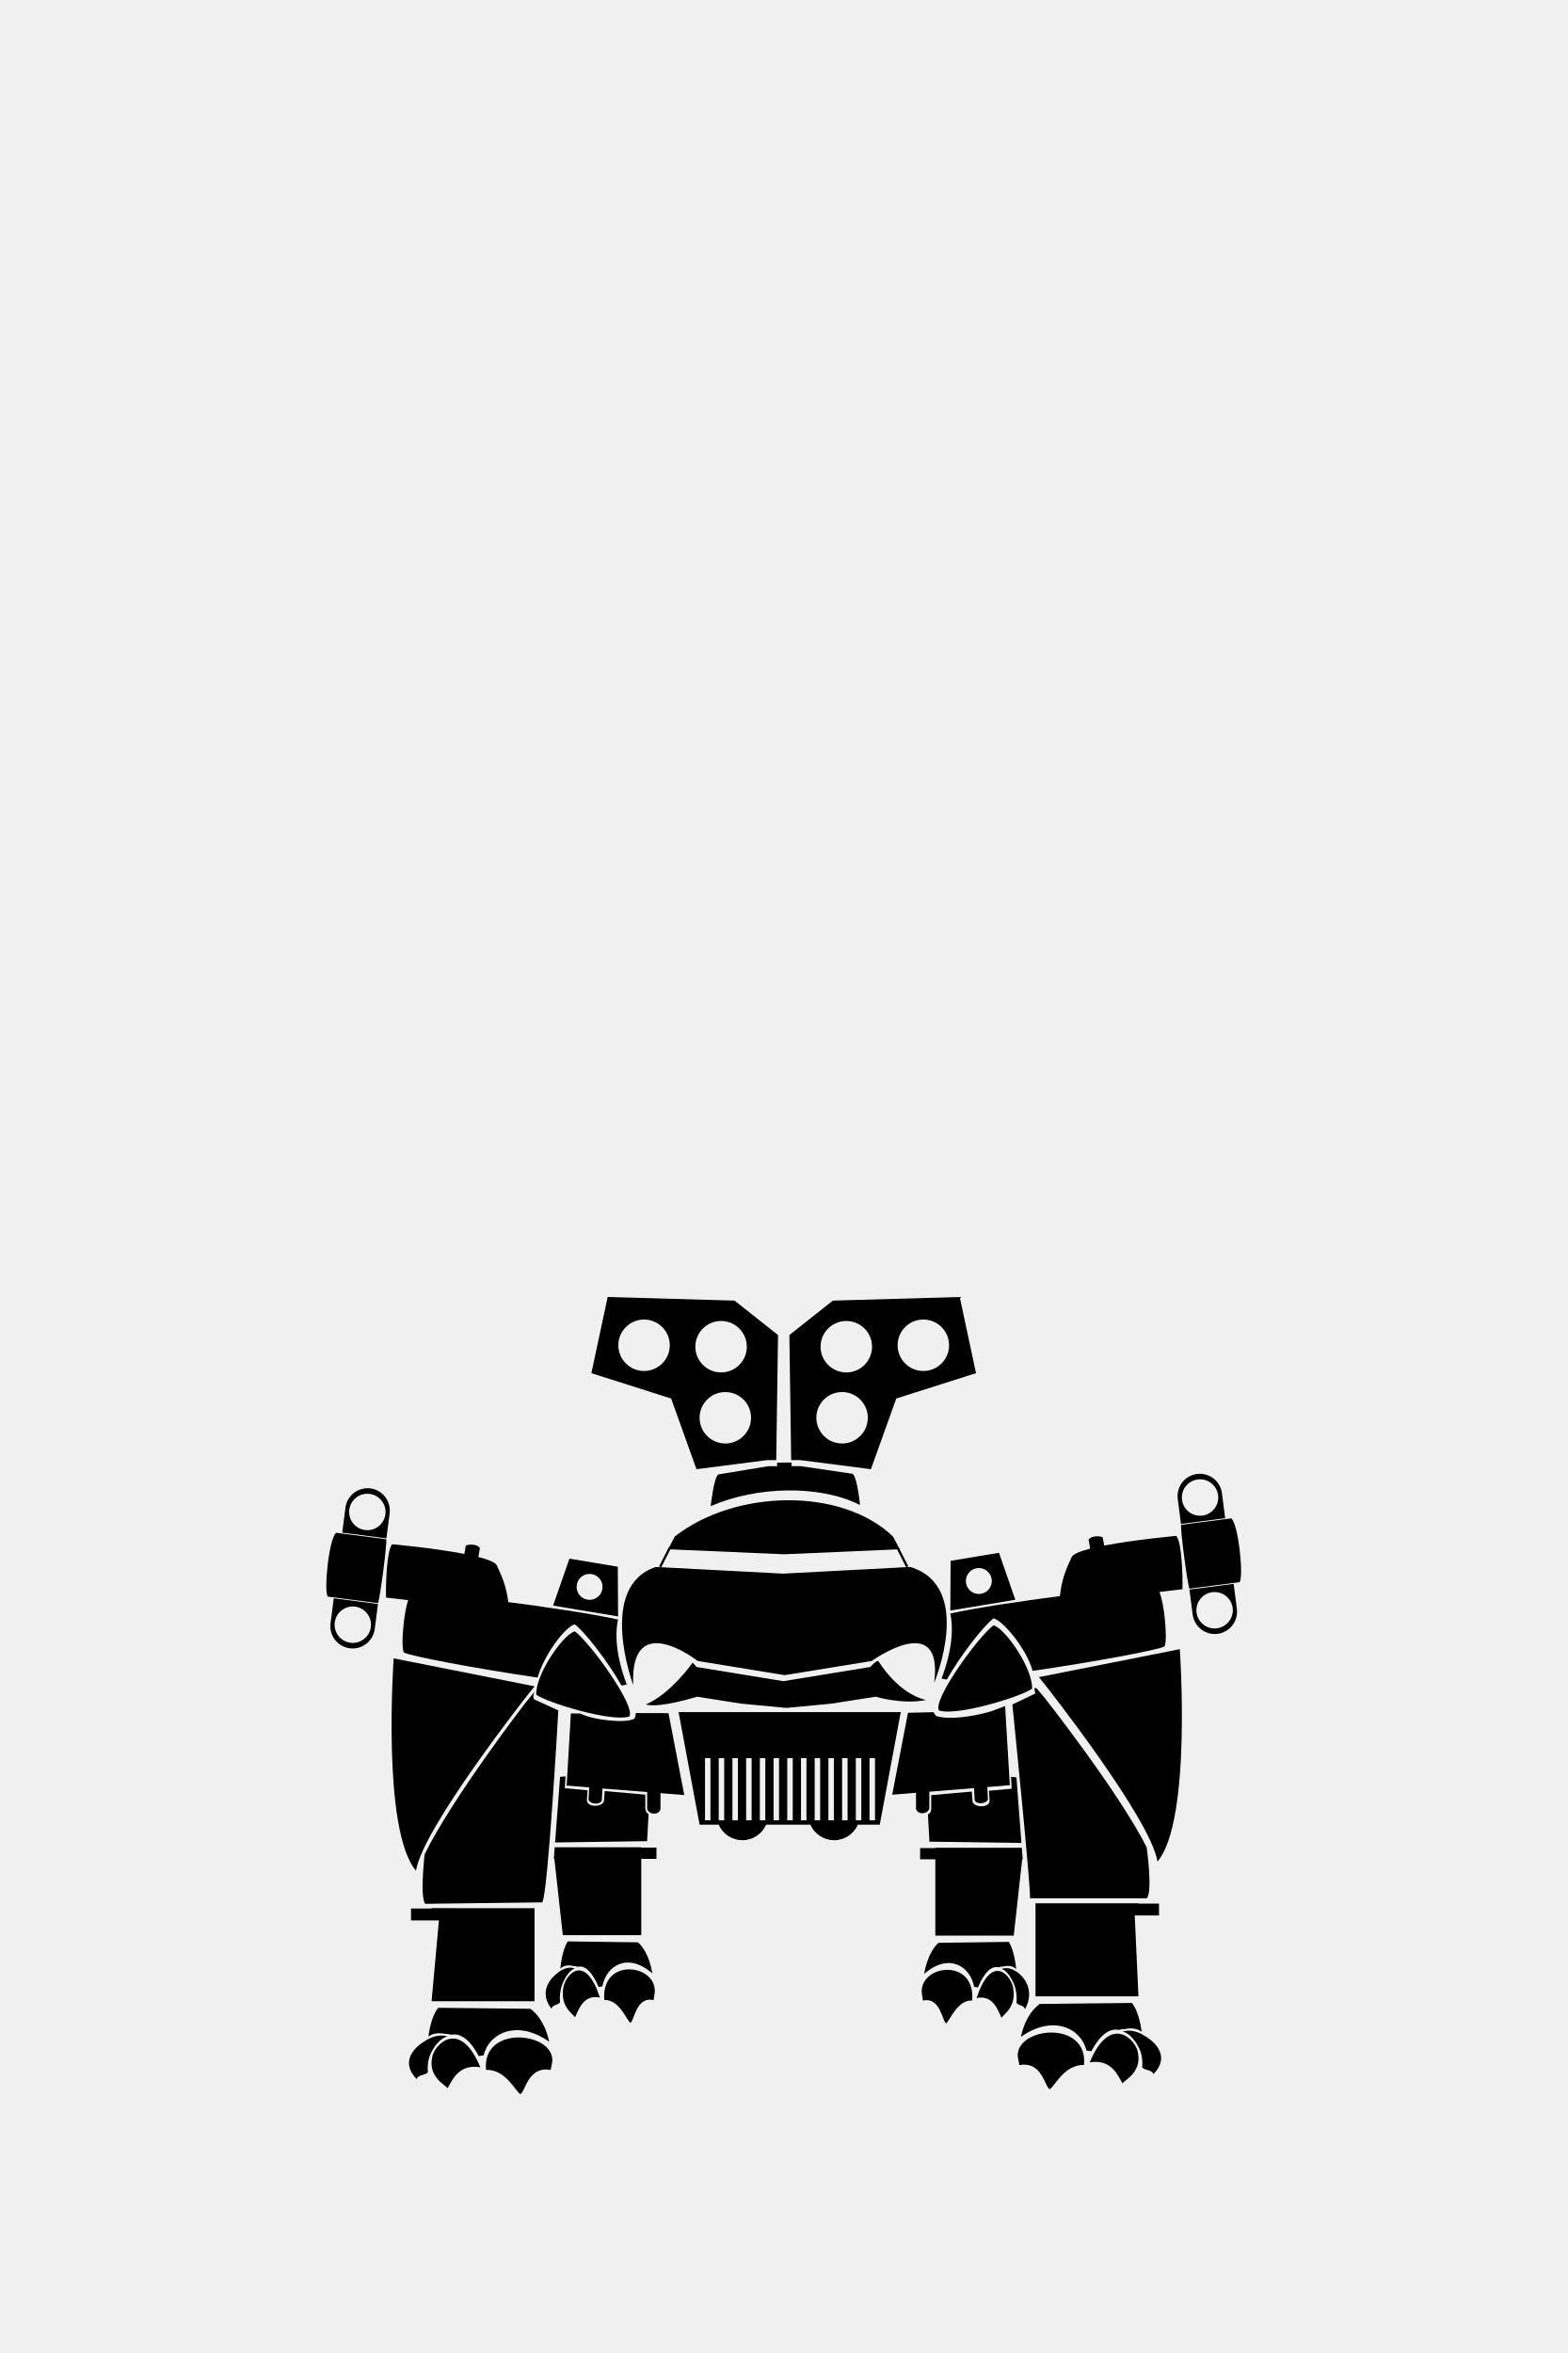
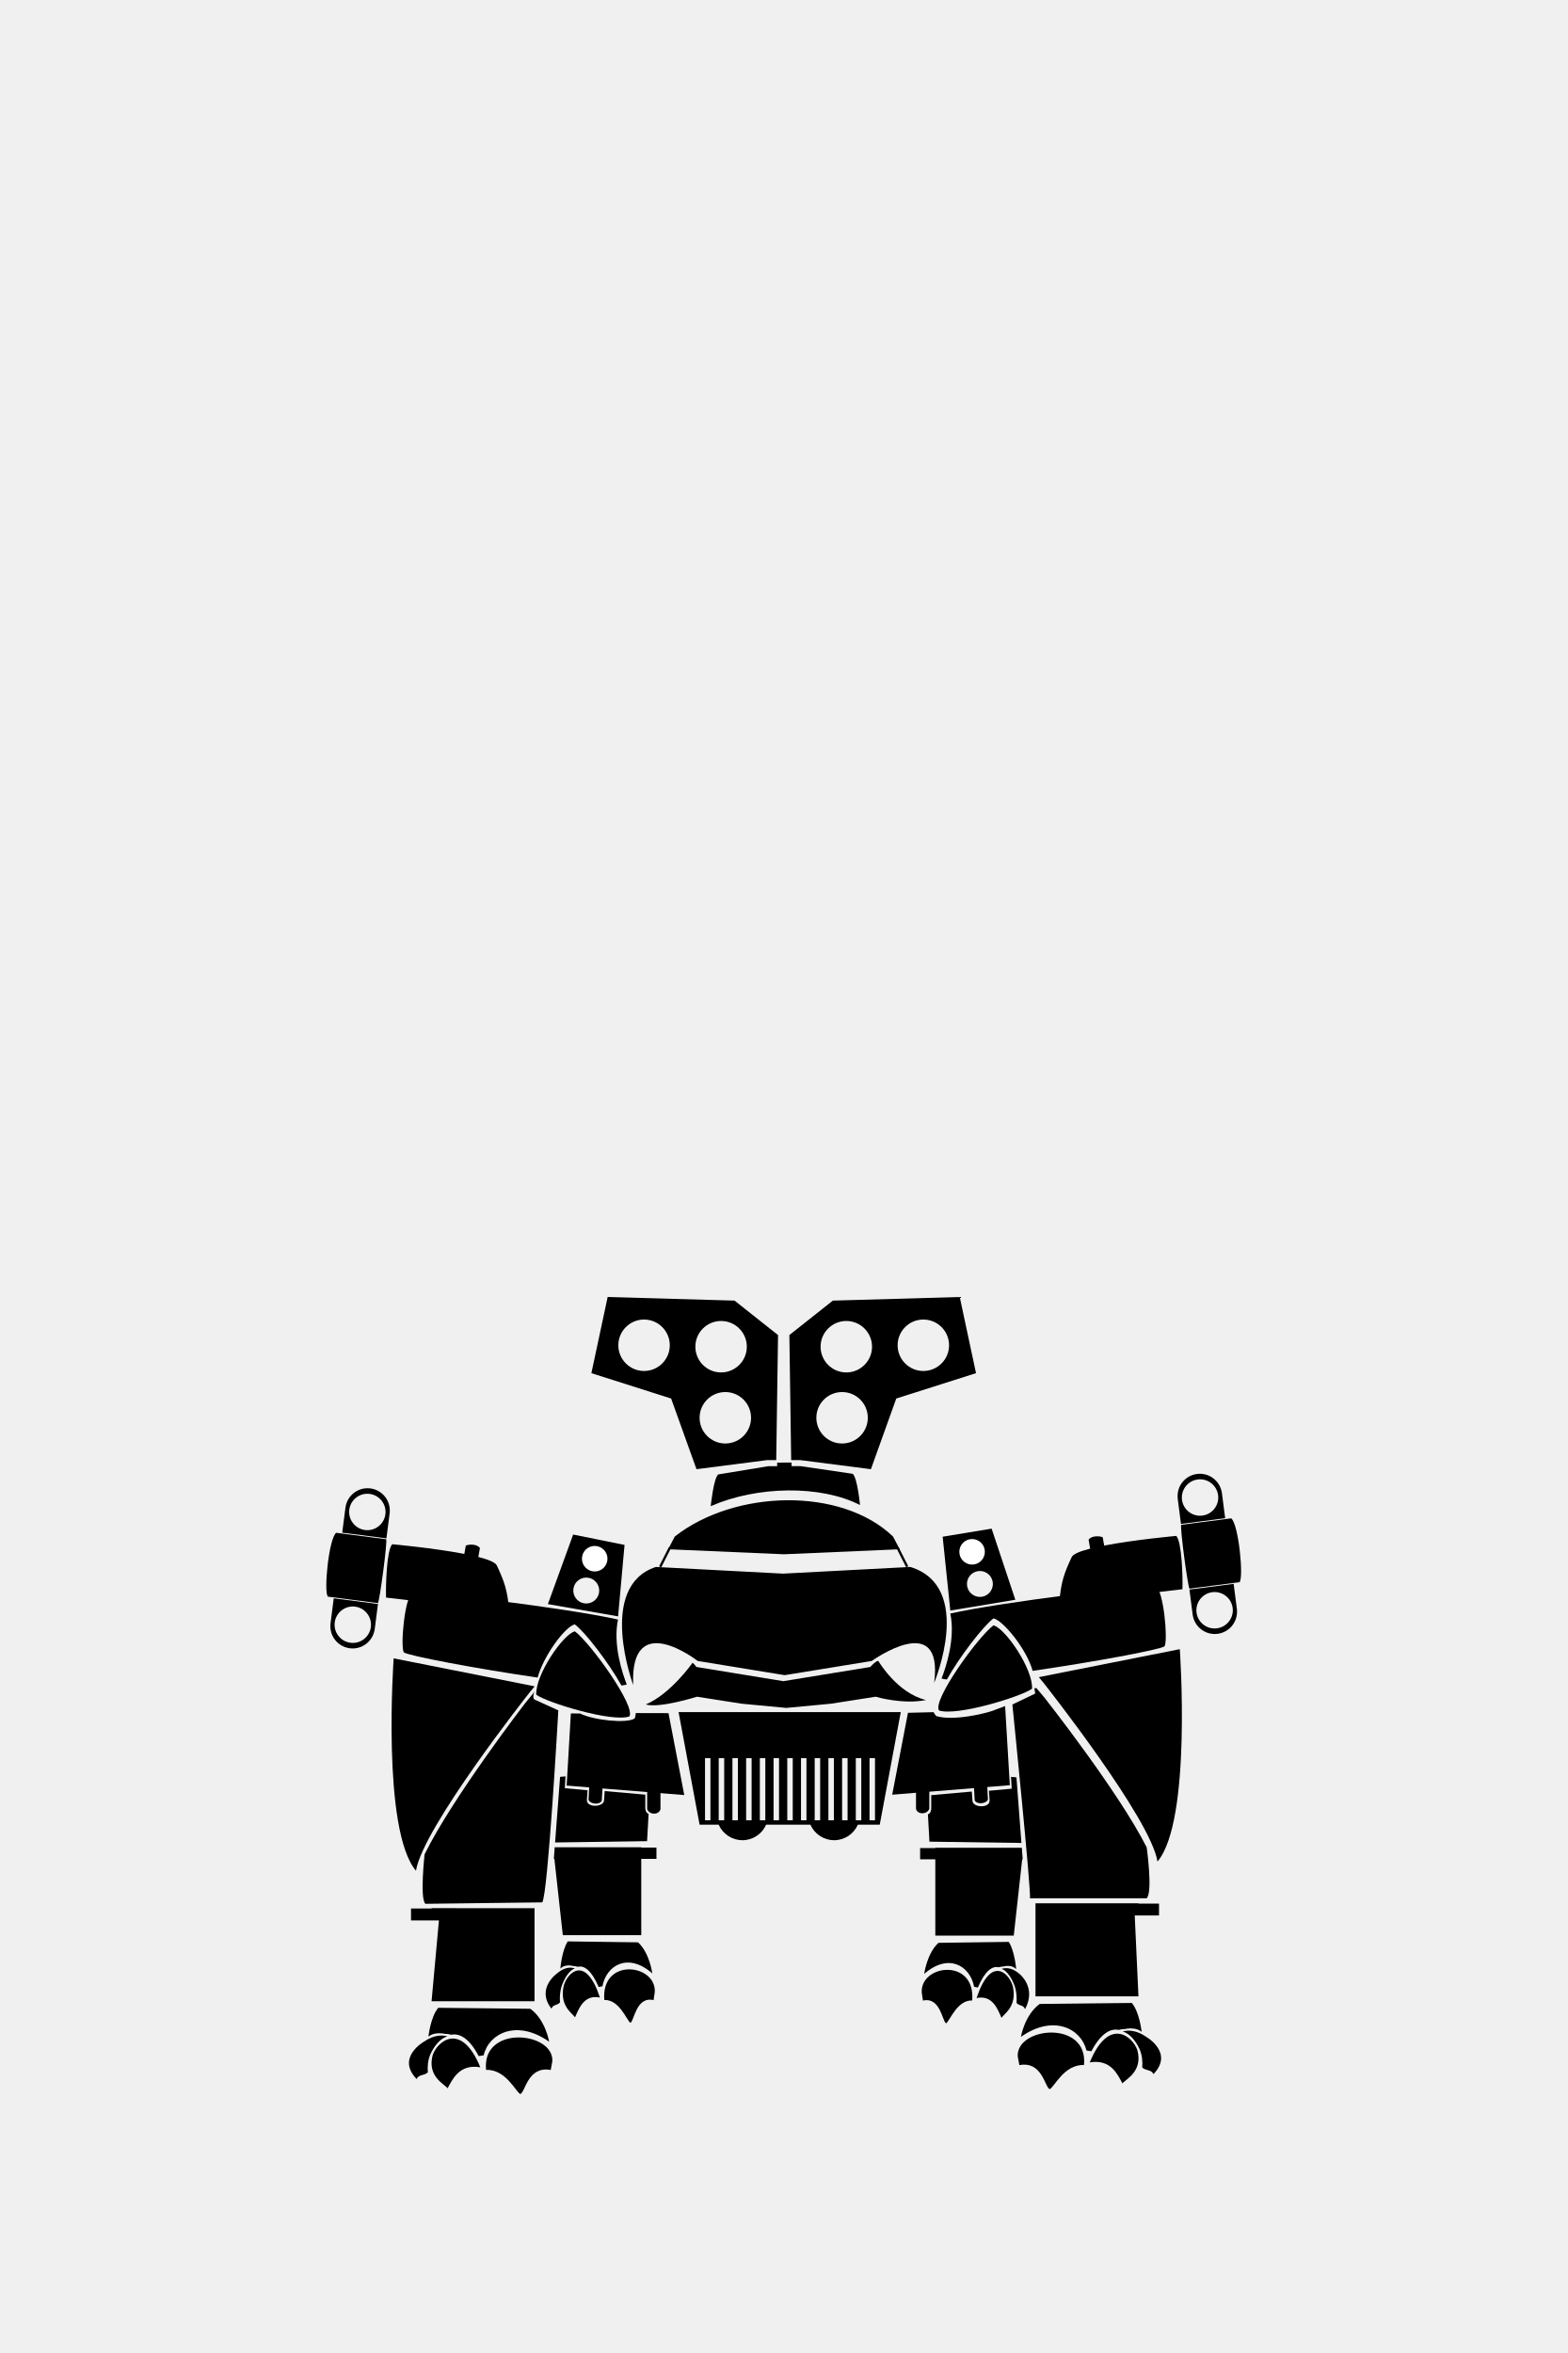
<svg xmlns="http://www.w3.org/2000/svg" id="svg8" version="1.1" viewBox="0 0 34.983 52.516" height="52.516mm" width="34.983mm">
  <defs id="defs2" />
  <g id="layer1" transform="translate(-135.4896,-99.59054)">
    <path style="opacity:1;vector-effect:none;fill:#000000;fill-opacity:1;stroke:none;stroke-width:0.132;stroke-linecap:round;stroke-linejoin:miter;stroke-miterlimit:4;stroke-dasharray:none;stroke-dashoffset:0;stroke-opacity:1" d="m 150.125,134.563 2.841,0.149 2.841,-0.149 c 1.437,0.441 0.532,2.587 0.532,2.587 0.218,-1.649 -1.392,-0.489 -1.392,-0.489 l -1.943,0.317 -1.943,-0.317 c 0,0 -1.513,-1.182 -1.439,0.536 0,0 -0.817,-2.198 0.504,-2.633 z" id="rect877" />
    <path style="opacity:1;vector-effect:none;fill:#000000;fill-opacity:1;stroke:none;stroke-width:0.052;stroke-linecap:round;stroke-linejoin:miter;stroke-miterlimit:4;stroke-dasharray:none;stroke-dashoffset:0;stroke-opacity:1" d="m 155.066,136.662 c -0.103,0.066 -0.149,0.133 -0.149,0.133 l -1.943,0.317 -1.943,-0.317 c 0,0 -0.024,-0.044 -0.083,-0.094 0,0 -0.491,0.699 -1.045,0.931 0.306,0.091 1.143,-0.173 1.143,-0.173 l 0.997,0.156 0.997,0.094 0.997,-0.094 0.997,-0.156 c 0,0 0.597,0.18 1.123,0.074 -0.643,-0.152 -1.063,-0.871 -1.063,-0.871 z" id="rect902-6" />
    <g id="g960" transform="matrix(0.798926,0,0,0.798926,28.5739,26.93862)">
      <path id="rect880" d="m 152.676,133.861 c 1.668,-1.31 4.644,-1.391 6.096,0 l 0.187,0.356 -3.235,0.14 -3.235,-0.14 z" style="opacity:1;vector-effect:none;fill:#000000;fill-opacity:1;stroke:none;stroke-width:0.155;stroke-linecap:round;stroke-linejoin:miter;stroke-miterlimit:4;stroke-dasharray:none;stroke-dashoffset:0;stroke-opacity:1" />
      <path id="path883" d="m 152.51,134.158 -0.273,0.537 0.059,0.029 0.273,-0.537 z" style="color:#000000;font-style:normal;font-variant:normal;font-weight:normal;font-stretch:normal;font-size:medium;line-height:normal;font-family:sans-serif;font-variant-ligatures:normal;font-variant-position:normal;font-variant-caps:normal;font-variant-numeric:normal;font-variant-alternates:normal;font-feature-settings:normal;text-indent:0;text-align:start;text-decoration:none;text-decoration-line:none;text-decoration-style:solid;text-decoration-color:#000000;letter-spacing:normal;word-spacing:normal;text-transform:none;writing-mode:lr-tb;direction:ltr;text-orientation:mixed;dominant-baseline:auto;baseline-shift:baseline;text-anchor:start;white-space:normal;shape-padding:0;clip-rule:nonzero;display:inline;overflow:visible;visibility:visible;opacity:1;isolation:auto;mix-blend-mode:normal;color-interpolation:sRGB;color-interpolation-filters:linearRGB;solid-color:#000000;solid-opacity:1;vector-effect:none;fill:#000000;fill-opacity:1;fill-rule:nonzero;stroke:none;stroke-width:0.065;stroke-linecap:butt;stroke-linejoin:miter;stroke-miterlimit:4;stroke-dasharray:none;stroke-dashoffset:0;stroke-opacity:1;color-rendering:auto;image-rendering:auto;shape-rendering:auto;text-rendering:auto;enable-background:accumulate" />
      <path id="path883-35" d="m 158.926,134.155 0.273,0.537 -0.059,0.029 -0.273,-0.537 z" style="color:#000000;font-style:normal;font-variant:normal;font-weight:normal;font-stretch:normal;font-size:medium;line-height:normal;font-family:sans-serif;font-variant-ligatures:normal;font-variant-position:normal;font-variant-caps:normal;font-variant-numeric:normal;font-variant-alternates:normal;font-feature-settings:normal;text-indent:0;text-align:start;text-decoration:none;text-decoration-line:none;text-decoration-style:solid;text-decoration-color:#000000;letter-spacing:normal;word-spacing:normal;text-transform:none;writing-mode:lr-tb;direction:ltr;text-orientation:mixed;dominant-baseline:auto;baseline-shift:baseline;text-anchor:start;white-space:normal;shape-padding:0;clip-rule:nonzero;display:inline;overflow:visible;visibility:visible;opacity:1;isolation:auto;mix-blend-mode:normal;color-interpolation:sRGB;color-interpolation-filters:linearRGB;solid-color:#000000;solid-opacity:1;vector-effect:none;fill:#000000;fill-opacity:1;fill-rule:nonzero;stroke:none;stroke-width:0.065;stroke-linecap:butt;stroke-linejoin:miter;stroke-miterlimit:4;stroke-dasharray:none;stroke-dashoffset:0;stroke-opacity:1;color-rendering:auto;image-rendering:auto;shape-rendering:auto;text-rendering:auto;enable-background:accumulate" />
    </g>
    <g id="g1065" transform="matrix(0.9448971,0,0,0.9448971,6.551165,8.087597)">
      <path id="rect988-2-9" d="m 163.765,134.322 c -0.327,-0.049 -3.667,0.362 -4.86,0.629 0.123,0.587 -0.1,1.262 -0.207,1.534 0.029,0.011 0.069,0.019 0.126,0.024 0.298,-0.534 0.853,-1.257 1.102,-1.444 0.239,0.06 0.79,0.744 0.923,1.24 1.431,-0.207 3.018,-0.5 3.117,-0.58 0.085,-0.163 -0.027,-1.315 -0.201,-1.404 z" style="opacity:1;vector-effect:none;fill:#000000;fill-opacity:1;stroke:none;stroke-width:0.062;stroke-linecap:round;stroke-linejoin:miter;stroke-miterlimit:4;stroke-dasharray:none;stroke-dashoffset:0;stroke-opacity:1" />
      <path id="rect970" d="m 159.924,135.23 c 0.281,0.07 0.935,1.029 0.912,1.497 -0.257,0.187 -1.777,0.655 -2.198,0.514 -0.164,-0.234 0.912,-1.731 1.286,-2.011 z" style="opacity:1;vector-effect:none;fill:#000000;fill-opacity:1;stroke:none;stroke-width:0.065;stroke-linecap:round;stroke-linejoin:miter;stroke-miterlimit:4;stroke-dasharray:none;stroke-dashoffset:0;stroke-opacity:1" />
    </g>
    <g transform="matrix(-0.9448971,0,0,0.9448971,299.4318,8.221482)" id="g1065-0">
      <path id="rect988-2-9-6" d="m 163.765,134.322 c -0.327,-0.049 -3.667,0.362 -4.86,0.629 0.123,0.587 -0.1,1.262 -0.207,1.534 0.029,0.011 0.069,0.019 0.126,0.024 0.298,-0.534 0.853,-1.257 1.102,-1.444 0.239,0.06 0.745,0.76 0.877,1.257 1.431,-0.207 3.064,-0.516 3.162,-0.596 0.085,-0.163 -0.027,-1.315 -0.201,-1.404 z" style="opacity:1;vector-effect:none;fill:#000000;fill-opacity:1;stroke:none;stroke-width:0.062;stroke-linecap:round;stroke-linejoin:miter;stroke-miterlimit:4;stroke-dasharray:none;stroke-dashoffset:0;stroke-opacity:1" />
      <path id="rect970-2" d="m 159.924,135.23 c 0.281,0.07 0.935,1.029 0.912,1.497 -0.257,0.187 -1.777,0.655 -2.198,0.514 -0.164,-0.234 0.912,-1.731 1.286,-2.011 z" style="opacity:1;vector-effect:none;fill:#000000;fill-opacity:1;stroke:none;stroke-width:0.065;stroke-linecap:round;stroke-linejoin:miter;stroke-miterlimit:4;stroke-dasharray:none;stroke-dashoffset:0;stroke-opacity:1" />
    </g>
    <path style="color:#000000;font-style:normal;font-variant:normal;font-weight:normal;font-stretch:normal;font-size:medium;line-height:normal;font-family:sans-serif;font-variant-ligatures:normal;font-variant-position:normal;font-variant-caps:normal;font-variant-numeric:normal;font-variant-alternates:normal;font-feature-settings:normal;text-indent:0;text-align:start;text-decoration:none;text-decoration-line:none;text-decoration-style:solid;text-decoration-color:#000000;letter-spacing:normal;word-spacing:normal;text-transform:none;writing-mode:lr-tb;direction:ltr;text-orientation:mixed;dominant-baseline:auto;baseline-shift:baseline;text-anchor:start;white-space:normal;shape-padding:0;clip-rule:nonzero;display:inline;overflow:visible;visibility:visible;opacity:1;isolation:auto;mix-blend-mode:normal;color-interpolation:sRGB;color-interpolation-filters:linearRGB;solid-color:#000000;solid-opacity:1;vector-effect:none;fill:#000000;fill-opacity:1;fill-rule:nonzero;stroke:none;stroke-width:0.25px;stroke-linecap:butt;stroke-linejoin:miter;stroke-miterlimit:4;stroke-dasharray:none;stroke-dashoffset:0;stroke-opacity:1;color-rendering:auto;image-rendering:auto;shape-rendering:auto;text-rendering:auto;enable-background:accumulate" d="m 161.822,136.398 -3.146,0.624 0.13,0.16 c 0,0 2.368,2.997 2.518,3.956 0.771,-0.909 0.498,-4.741 0.498,-4.741 z" id="path884" />
    <path style="color:#000000;font-style:normal;font-variant:normal;font-weight:normal;font-stretch:normal;font-size:medium;line-height:normal;font-family:sans-serif;font-variant-ligatures:normal;font-variant-position:normal;font-variant-caps:normal;font-variant-numeric:normal;font-variant-alternates:normal;font-feature-settings:normal;text-indent:0;text-align:start;text-decoration:none;text-decoration-line:none;text-decoration-style:solid;text-decoration-color:#000000;letter-spacing:normal;word-spacing:normal;text-transform:none;writing-mode:lr-tb;direction:ltr;text-orientation:mixed;dominant-baseline:auto;baseline-shift:baseline;text-anchor:start;white-space:normal;shape-padding:0;clip-rule:nonzero;display:inline;overflow:visible;visibility:visible;opacity:1;isolation:auto;mix-blend-mode:normal;color-interpolation:sRGB;color-interpolation-filters:linearRGB;solid-color:#000000;solid-opacity:1;vector-effect:none;fill:#000000;fill-opacity:1;fill-rule:nonzero;stroke:none;stroke-width:0.25px;stroke-linecap:butt;stroke-linejoin:miter;stroke-miterlimit:4;stroke-dasharray:none;stroke-dashoffset:0;stroke-opacity:1;color-rendering:auto;image-rendering:auto;shape-rendering:auto;text-rendering:auto;enable-background:accumulate" d="m 144.276,136.603 3.146,0.624 -0.13,0.16 c 0,0 -2.368,2.997 -2.518,3.956 -0.771,-0.909 -0.498,-4.741 -0.498,-4.741 z" id="path884-3" />
    <path style="opacity:1;vector-effect:none;fill:#000000;fill-opacity:1;stroke:none;stroke-width:0.213;stroke-linecap:round;stroke-linejoin:miter;stroke-miterlimit:4;stroke-dasharray:none;stroke-dashoffset:0;stroke-opacity:1" d="m 161.743,133.87 c 0,0 -0.922,0.083 -1.609,0.216 l -0.033,-0.186 c -0.058,-0.028 -0.249,-0.044 -0.315,0.056 l 0.035,0.198 c -0.226,0.058 -0.387,0.123 -0.414,0.193 -0.155,0.337 -0.238,0.529 -0.277,1.037 l 2.751,-0.324 c 0.009,-0.252 -0.011,-1.054 -0.137,-1.189 z" id="rect903" />
    <g id="g1172-6" transform="matrix(-0.9371378,0.120844,0.120844,0.9371378,281.8574,-5.149892)">
      <path id="rect1094-7" d="m 143.551,129.416 h 1.191 c 0.04,0.073 0.033,1.447 0,1.521 h -1.191 c -0.116,-0.083 -0.157,-1.356 0,-1.521 z" style="opacity:1;vector-effect:none;fill:#000000;fill-opacity:1;stroke:none;stroke-width:0.065;stroke-linecap:round;stroke-linejoin:miter;stroke-miterlimit:4;stroke-dasharray:none;stroke-dashoffset:0;stroke-opacity:1" />
      <path transform="matrix(0.2645833,0,0,0.2645833,135.4896,99.59054)" id="rect1096-5" d="m 32.99,108.406 a 1.989,1.989 0 0 0 -1.984,1.898 h -0.004 v 0.09 2.252 h 3.979 v -2.252 -0.09 h -0.004 a 1.989,1.989 0 0 0 -1.986,-1.898 z m 0,0.496 a 1.625,1.625 0 0 1 1.625,1.625 1.625,1.625 0 0 1 -1.625,1.625 1.625,1.625 0 0 1 -1.625,-1.625 1.625,1.625 0 0 1 1.625,-1.625 z" style="opacity:1;vector-effect:none;fill:#000000;fill-opacity:1;stroke:none;stroke-width:0.329;stroke-linecap:round;stroke-linejoin:miter;stroke-miterlimit:4;stroke-dasharray:none;stroke-dashoffset:0;stroke-opacity:1" />
      <path id="rect1096-8-3" d="m 144.218,132.08 a 0.526,0.526 0 0 1 -0.525,-0.502 h -0.001 v -0.024 -0.596 h 1.053 v 0.596 0.024 h -0.001 a 0.526,0.526 0 0 1 -0.526,0.502 z m 0,-0.131 a 0.43,0.43 0 0 0 0.43,-0.43 0.43,0.43 0 0 0 -0.43,-0.43 0.43,0.43 0 0 0 -0.43,0.43 0.43,0.43 0 0 0 0.43,0.43 z" style="opacity:1;vector-effect:none;fill:#000000;fill-opacity:1;stroke:none;stroke-width:0.087;stroke-linecap:round;stroke-linejoin:miter;stroke-miterlimit:4;stroke-dasharray:none;stroke-dashoffset:0;stroke-opacity:1" />
    </g>
    <path style="opacity:1;vector-effect:none;fill:#000000;fill-opacity:1;stroke:none;stroke-width:0.213;stroke-linecap:round;stroke-linejoin:miter;stroke-miterlimit:4;stroke-dasharray:none;stroke-dashoffset:0;stroke-opacity:1" d="m 144.244,134.056 c 0,0 0.922,0.083 1.609,0.216 l 0.033,-0.186 c 0.058,-0.028 0.249,-0.044 0.315,0.056 l -0.035,0.198 c 0.226,0.058 0.387,0.123 0.414,0.193 0.155,0.337 0.238,0.529 0.277,1.037 l -2.751,-0.324 c -0.009,-0.252 0.011,-1.054 0.137,-1.189 z" id="rect903-5" />
    <g id="g1172-6-6" transform="matrix(0.9371378,0.120844,-0.120844,0.9371378,24.10491,-4.827394)">
      <path id="rect1094-7-2" d="m 143.551,129.416 h 1.191 c 0.04,0.073 0.033,1.447 0,1.521 h -1.191 c -0.116,-0.083 -0.157,-1.356 0,-1.521 z" style="opacity:1;vector-effect:none;fill:#000000;fill-opacity:1;stroke:none;stroke-width:0.065;stroke-linecap:round;stroke-linejoin:miter;stroke-miterlimit:4;stroke-dasharray:none;stroke-dashoffset:0;stroke-opacity:1" />
      <path transform="matrix(0.2645833,0,0,0.2645833,135.4896,99.59054)" id="rect1096-5-9" d="m 32.99,108.406 a 1.989,1.989 0 0 0 -1.984,1.898 h -0.004 v 0.09 2.252 h 3.979 v -2.252 -0.09 h -0.004 a 1.989,1.989 0 0 0 -1.986,-1.898 z m 0,0.496 a 1.625,1.625 0 0 1 1.625,1.625 1.625,1.625 0 0 1 -1.625,1.625 1.625,1.625 0 0 1 -1.625,-1.625 1.625,1.625 0 0 1 1.625,-1.625 z" style="opacity:1;vector-effect:none;fill:#000000;fill-opacity:1;stroke:none;stroke-width:0.329;stroke-linecap:round;stroke-linejoin:miter;stroke-miterlimit:4;stroke-dasharray:none;stroke-dashoffset:0;stroke-opacity:1" />
      <path id="rect1096-8-3-1" d="m 144.218,132.08 a 0.526,0.526 0 0 1 -0.525,-0.502 h -0.001 v -0.024 -0.596 h 1.053 v 0.596 0.024 h -0.001 a 0.526,0.526 0 0 1 -0.526,0.502 z m 0,-0.131 a 0.43,0.43 0 0 0 0.43,-0.43 0.43,0.43 0 0 0 -0.43,-0.43 0.43,0.43 0 0 0 -0.43,0.43 0.43,0.43 0 0 0 0.43,0.43 z" style="opacity:1;vector-effect:none;fill:#000000;fill-opacity:1;stroke:none;stroke-width:0.087;stroke-linecap:round;stroke-linejoin:miter;stroke-miterlimit:4;stroke-dasharray:none;stroke-dashoffset:0;stroke-opacity:1" />
    </g>
-     <path style="opacity:1;vector-effect:none;fill:#000000;fill-opacity:1;stroke:none;stroke-width:0.214;stroke-linecap:round;stroke-linejoin:miter;stroke-miterlimit:4;stroke-dasharray:none;stroke-dashoffset:0;stroke-opacity:1" d="m 148.199,134.378 -0.365,1.048 1.451,0.241 -0.007,-1.11 z m 0.497,0.344 a 0.289,0.289 0 0 1 0.238,0.333 0.289,0.289 0 0 1 -0.333,0.238 0.289,0.289 0 0 1 -0.238,-0.333 0.289,0.289 0 0 1 0.333,-0.238 z" id="rect973" />
-     <path style="opacity:1;vector-effect:none;fill:#000000;fill-opacity:1;stroke:none;stroke-width:0.214;stroke-linecap:round;stroke-linejoin:miter;stroke-miterlimit:4;stroke-dasharray:none;stroke-dashoffset:0;stroke-opacity:1" d="m 157.786,134.247 0.365,1.048 -1.451,0.241 0.007,-1.11 z m -0.497,0.344 a 0.289,0.289 0 0 0 -0.238,0.333 0.289,0.289 0 0 0 0.333,0.238 0.289,0.289 0 0 0 0.238,-0.333 0.289,0.289 0 0 0 -0.333,-0.238 z" id="rect973-2" />
+     <path style="opacity:1;vector-effect:none;fill:#000000;fill-opacity:1;stroke:none;stroke-width:0.214;stroke-linecap:round;stroke-linejoin:miter;stroke-miterlimit:4;stroke-dasharray:none;stroke-dashoffset:0;stroke-opacity:1" d="m 148.282,133.84 -0.564,1.552 1.567,0.274 0.144,-1.595 z m 0.34,0.964 c 0.157,0.026 0.264,0.175 0.238,0.333 -0.026,0.157 -0.175,0.264 -0.333,0.238 -0.157,-0.026 -0.264,-0.175 -0.238,-0.333 0.026,-0.157 0.175,-0.264 0.333,-0.238 z" id="rect973" />
+     <path style="opacity:1;vector-effect:none;fill:#000000;fill-opacity:1;stroke:none;stroke-width:0.214;stroke-linecap:round;stroke-linejoin:miter;stroke-miterlimit:4;stroke-dasharray:none;stroke-dashoffset:0;stroke-opacity:1" d="m 157.622,133.708 0.529,1.587 -1.451,0.241 -0.171,-1.648 z m -0.309,0.949 c -0.157,0.026 -0.264,0.175 -0.238,0.333 0.026,0.157 0.175,0.264 0.333,0.238 0.157,-0.026 0.264,-0.175 0.238,-0.333 -0.026,-0.157 -0.175,-0.264 -0.333,-0.238 z" id="rect973-2" />
    <path style="opacity:1;vector-effect:none;fill:#000000;fill-opacity:1;stroke:none;stroke-width:0.25;stroke-linecap:round;stroke-linejoin:miter;stroke-miterlimit:4;stroke-dasharray:none;stroke-dashoffset:0;stroke-opacity:1" d="m 150.635,137.803 0.469,2.512 h 0.426 c 0.092,0.21 0.3,0.346 0.529,0.347 0.23,1e-5 0.438,-0.136 0.53,-0.347 h 0.988 c 0.092,0.21 0.3,0.346 0.529,0.347 0.23,1e-5 0.438,-0.136 0.53,-0.347 h 0.489 l 0.469,-2.512 z m 0.59,1.027 h 0.121 v 1.387 h -0.121 z m 0.306,0 h 0.122 v 1.387 h -0.122 z m 0.306,0 h 0.122 v 1.387 h -0.122 z m 0.306,0 h 0.122 v 1.387 h -0.122 z m 0.306,0 h 0.122 v 1.387 h -0.122 z m 0.306,0 h 0.122 v 1.387 h -0.122 z m 0.306,0 h 0.122 v 1.387 h -0.122 z m 0.306,0 h 0.122 v 1.387 h -0.122 z m 0.306,0 h 0.122 v 1.387 h -0.122 z m 0.306,0 h 0.122 v 1.387 h -0.122 z m 0.306,0 h 0.122 v 1.387 h -0.122 z m 0.306,0 h 0.122 v 1.387 h -0.122 z m 0.306,0 h 0.122 v 1.387 h -0.122 z" id="rect994" />
    <path style="opacity:1;vector-effect:none;fill:#000000;fill-opacity:1;stroke:none;stroke-width:0.237;stroke-linecap:round;stroke-linejoin:miter;stroke-miterlimit:4;stroke-dasharray:none;stroke-dashoffset:0;stroke-opacity:1" d="m 158.085,137.633 c 0,0 0.432,4.258 0.391,4.325 h 2.607 c 0.14,-0.14 0,-1.136 0,-1.136 -0.628,-1.246 -2.284,-3.345 -2.284,-3.345 -0.064,-0.076 -0.117,-0.14 -0.176,-0.209 l -0.047,5.1e-4 0.019,0.12 z" id="rect996" />
    <path style="opacity:1;vector-effect:none;fill:#000000;fill-opacity:1;stroke:none;stroke-width:0.237;stroke-linecap:round;stroke-linejoin:miter;stroke-miterlimit:4;stroke-dasharray:none;stroke-dashoffset:0;stroke-opacity:1" d="m 147.951,137.764 c 0,0 -0.23,4.109 -0.359,4.285 l -2.607,0.032 c -0.129,-0.105 -0.019,-1.103 -0.019,-1.103 0.613,-1.254 2.243,-3.373 2.243,-3.373 0.063,-0.077 0.115,-0.141 0.174,-0.211 l 0.035,-0.055 c -0.027,0.076 -0.043,0.17 0.014,0.189 z" id="rect996-0" />
    <path style="opacity:1;vector-effect:none;fill:#000000;fill-opacity:1;stroke:none;stroke-width:0.25;stroke-linecap:round;stroke-linejoin:miter;stroke-miterlimit:4;stroke-dasharray:none;stroke-dashoffset:0;stroke-opacity:1" d="m 158.601,142.069 v 2.077 h 2.298 l -0.083,-1.804 h 0.542 v -0.265 h -0.459 v -0.008 z" id="rect1033" />
    <path style="fill:#000000;fill-opacity:1;stroke:none;stroke-width:0.25px;stroke-linecap:butt;stroke-linejoin:miter;stroke-opacity:1" d="m 158.205,145.49 c -0.042,-0.667 1.577,-0.823 1.479,0.188 -0.444,-0.012 -0.652,0.478 -0.765,0.541 -0.113,-0.046 -0.166,-0.633 -0.678,-0.538 z" id="path1037" />
    <path style="fill:#000000;fill-opacity:1;stroke:none;stroke-width:0.25px;stroke-linecap:butt;stroke-linejoin:miter;stroke-opacity:1" d="m 159.812,145.621 c 0.42,-1.022 0.952,-0.591 1.062,-0.277 0.131,0.482 -0.26,0.651 -0.332,0.745 -0.105,-0.188 -0.255,-0.55 -0.73,-0.468 z" id="path1039" />
    <path style="fill:#000000;fill-opacity:1;stroke:none;stroke-width:0.25px;stroke-linecap:butt;stroke-linejoin:miter;stroke-opacity:1" d="m 160.653,144.914 c -0.037,9.4e-4 -0.072,0.008 -0.106,0.015 0.153,0.048 0.286,0.199 0.378,0.398 0.058,0.135 0.069,0.276 0.058,0.407 0.08,0.078 0.214,0.044 0.249,0.15 0.468,-0.482 -0.164,-0.836 -0.164,-0.836 -0.151,-0.104 -0.29,-0.14 -0.414,-0.135 z" id="path1049" />
    <path style="opacity:1;vector-effect:none;fill:#000000;fill-opacity:1;stroke:none;stroke-width:0.265;stroke-linecap:round;stroke-linejoin:miter;stroke-miterlimit:4;stroke-dasharray:none;stroke-dashoffset:0;stroke-opacity:1" d="m 158.695,144.316 c -0.339,0.247 -0.419,0.735 -0.419,0.735 0.711,-0.504 1.345,-0.195 1.462,0.304 l 0.11,0.017 c 0.207,-0.393 0.422,-0.515 0.61,-0.477 0.048,-0.013 0.098,-0.019 0.148,-0.02 0.027,-0.006 0.054,-0.011 0.084,-0.012 0.054,-0.002 0.181,-0.007 0.28,0.075 0,0 -0.044,-0.431 -0.218,-0.644 z" id="rect1067-3" />
    <path style="opacity:1;vector-effect:none;fill:#000000;fill-opacity:1;stroke:none;stroke-width:0.25;stroke-linecap:round;stroke-linejoin:miter;stroke-miterlimit:4;stroke-dasharray:none;stroke-dashoffset:0;stroke-opacity:1" d="m 145.122,142.178 v 0.008 h -0.459 v 0.266 h 0.623 l -0.164,1.804 h 2.298 v -2.077 z" id="rect1033-2" />
    <path style="fill:#000000;fill-opacity:1;stroke:none;stroke-width:0.25px;stroke-linecap:butt;stroke-linejoin:miter;stroke-opacity:1" d="m 147.817,145.599 c 0.042,-0.667 -1.577,-0.823 -1.479,0.188 0.444,-0.012 0.652,0.478 0.765,0.541 0.113,-0.046 0.166,-0.633 0.678,-0.538 z" id="path1037-6" />
    <path style="fill:#000000;fill-opacity:1;stroke:none;stroke-width:0.25px;stroke-linecap:butt;stroke-linejoin:miter;stroke-opacity:1" d="m 146.21,145.73 c -0.42,-1.022 -0.952,-0.591 -1.062,-0.277 -0.131,0.482 0.26,0.651 0.332,0.745 0.105,-0.188 0.255,-0.55 0.73,-0.468 z" id="path1039-1" />
    <path style="fill:#000000;fill-opacity:1;stroke:none;stroke-width:0.25px;stroke-linecap:butt;stroke-linejoin:miter;stroke-opacity:1" d="m 145.369,145.023 c 0.037,9.4e-4 0.072,0.008 0.106,0.015 -0.153,0.048 -0.286,0.199 -0.378,0.398 -0.058,0.135 -0.069,0.276 -0.058,0.407 -0.08,0.078 -0.214,0.044 -0.249,0.15 -0.468,-0.482 0.164,-0.836 0.164,-0.836 0.151,-0.104 0.29,-0.14 0.414,-0.135 z" id="path1049-8" />
    <path style="opacity:1;vector-effect:none;fill:#000000;fill-opacity:1;stroke:none;stroke-width:0.265;stroke-linecap:round;stroke-linejoin:miter;stroke-miterlimit:4;stroke-dasharray:none;stroke-dashoffset:0;stroke-opacity:1" d="m 147.327,144.424 c 0.339,0.247 0.419,0.735 0.419,0.735 -0.711,-0.504 -1.345,-0.195 -1.462,0.304 l -0.11,0.017 c -0.207,-0.393 -0.422,-0.515 -0.61,-0.477 -0.048,-0.013 -0.098,-0.019 -0.148,-0.02 -0.027,-0.006 -0.054,-0.011 -0.084,-0.012 -0.054,-0.002 -0.181,-0.007 -0.28,0.075 0,0 0.044,-0.431 0.218,-0.644 z" id="rect1067-3-7" />
    <path style="opacity:1;vector-effect:none;fill:#000000;fill-opacity:1;stroke:none;stroke-width:0.25;stroke-linecap:round;stroke-linejoin:miter;stroke-miterlimit:4;stroke-dasharray:none;stroke-dashoffset:0;stroke-opacity:1" d="m 149.681,137.824 c -9.4e-4,0.021 -0.017,0.107 -0.026,0.12 -0.17,0.118 -0.92,0.041 -1.216,-0.11 l -0.208,-0.002 -0.094,1.61 0.503,0.041 -0.015,0.278 c 0.044,0.103 0.258,0.115 0.296,0.016 l 0.015,-0.27 0.998,0.08 v 0.382 c 0.05,0.133 0.264,0.133 0.297,0 v -0.358 l 0.531,0.043 -0.352,-1.828 z" id="rect1146-3" />
    <path style="opacity:1;vector-effect:none;fill:#000000;fill-opacity:1;stroke:none;stroke-width:0.25;stroke-linecap:round;stroke-linejoin:miter;stroke-miterlimit:4;stroke-dasharray:none;stroke-dashoffset:0;stroke-opacity:1" d="m 156.329,137.804 c 9.4e-4,0.021 0.048,0.074 0.057,0.087 0.396,0.122 1.174,-0.075 1.302,-0.135 l 0.235,-0.088 0.105,1.766 -0.503,0.041 0.015,0.278 c -0.044,0.103 -0.258,0.115 -0.296,0.016 l -0.015,-0.27 -0.998,0.08 v 0.382 c -0.05,0.133 -0.264,0.133 -0.297,0 v -0.358 l -0.531,0.043 0.352,-1.828 z" id="rect1146-3-5" />
    <path style="opacity:1;vector-effect:none;fill:#000000;fill-opacity:1;stroke:none;stroke-width:0.201;stroke-linecap:round;stroke-linejoin:miter;stroke-miterlimit:4;stroke-dasharray:none;stroke-dashoffset:0;stroke-opacity:1" d="m 148.111,139.237 -0.121,0.011 -0.111,1.464 2.053,-0.029 0.034,-0.611 c -0.068,-0.021 -0.068,-0.1 -0.074,-0.117 v -0.31 l -0.906,-0.08 -0.015,0.212 c -0.014,0.149 -0.392,0.166 -0.382,-0.016 l 0.015,-0.214 -0.508,-0.046 z m 1.69,1.582 -1.931,5e-4 -0.019,0.258 h 0.012 l 0.188,1.703 h 1.751 v -1.703 h 0.339 v -0.251 h -0.339 z m -1.639,2.101 c -0.133,0.201 -0.166,0.608 -0.166,0.608 0.075,-0.077 0.172,-0.073 0.213,-0.071 0.022,7.5e-4 0.043,0.006 0.064,0.011 0.038,5e-4 0.077,0.008 0.113,0.019 0.143,-0.036 0.307,0.079 0.465,0.451 l 0.084,-0.016 c 0.089,-0.47 0.572,-0.763 1.114,-0.287 0,0 -0.061,-0.461 -0.319,-0.694 z m 0.077,0.586 v 5e-4 c -0.095,-0.005 -0.201,0.029 -0.315,0.127 0,0 -0.481,0.335 -0.125,0.79 0.027,-0.1 0.129,-0.068 0.189,-0.142 -0.009,-0.124 -7e-5,-0.257 0.044,-0.384 0.071,-0.187 0.172,-0.331 0.288,-0.376 -0.026,-0.008 -0.053,-0.013 -0.081,-0.014 z m 1.285,0.038 c -0.295,0.004 -0.584,0.206 -0.547,0.683 0.338,-0.011 0.497,0.452 0.583,0.511 0.086,-0.044 0.127,-0.597 0.517,-0.508 l 0.027,-0.181 c 0.016,-0.315 -0.285,-0.509 -0.58,-0.505 z m -1.137,0.025 c -0.152,0.018 -0.275,0.194 -0.316,0.342 -0.1,0.455 0.198,0.615 0.253,0.704 0.08,-0.177 0.194,-0.52 0.556,-0.441 -0.16,-0.483 -0.341,-0.623 -0.493,-0.605 z" id="rect996-0-1-7" />
    <path style="opacity:1;vector-effect:none;fill:#000000;fill-opacity:1;stroke:none;stroke-width:0.201;stroke-linecap:round;stroke-linejoin:miter;stroke-miterlimit:4;stroke-dasharray:none;stroke-dashoffset:0;stroke-opacity:1" d="m 158.055,139.248 0.121,0.011 0.111,1.464 -2.053,-0.029 -0.034,-0.611 c 0.068,-0.021 0.068,-0.1 0.074,-0.117 v -0.31 l 0.906,-0.08 0.015,0.212 c 0.014,0.149 0.392,0.166 0.382,-0.016 l -0.015,-0.214 0.508,-0.046 z m -1.69,1.582 1.931,5e-4 0.02,0.258 h -0.012 l -0.188,1.703 h -1.751 v -1.703 h -0.339 v -0.251 h 0.339 z m 1.639,2.101 c 0.133,0.201 0.166,0.608 0.166,0.608 -0.075,-0.077 -0.172,-0.073 -0.213,-0.071 -0.022,7.5e-4 -0.043,0.006 -0.064,0.011 -0.039,5e-4 -0.077,0.008 -0.113,0.019 -0.143,-0.036 -0.307,0.079 -0.465,0.451 l -0.084,-0.016 c -0.089,-0.47 -0.572,-0.763 -1.114,-0.287 0,0 0.061,-0.461 0.319,-0.694 z m -0.077,0.586 v 5e-4 c 0.095,-0.005 0.201,0.029 0.315,0.127 0,0 0.391,0.302 0.125,0.79 -0.027,-0.1 -0.129,-0.068 -0.189,-0.142 0.009,-0.124 7e-5,-0.257 -0.044,-0.384 -0.071,-0.187 -0.172,-0.331 -0.288,-0.376 0.026,-0.008 0.053,-0.013 0.081,-0.014 z m -1.285,0.038 c 0.295,0.004 0.584,0.206 0.547,0.683 -0.338,-0.011 -0.497,0.452 -0.583,0.511 -0.086,-0.044 -0.127,-0.597 -0.517,-0.508 l -0.027,-0.181 c -0.016,-0.315 0.285,-0.509 0.58,-0.505 z m 1.137,0.025 c 0.152,0.018 0.275,0.194 0.316,0.342 0.1,0.455 -0.198,0.615 -0.253,0.704 -0.08,-0.177 -0.194,-0.52 -0.556,-0.441 0.16,-0.483 0.341,-0.623 0.493,-0.604 z" id="rect996-0-1-7-0" />
    <g id="g1121" transform="matrix(0.9467504,0,0,0.9467504,6.785891,7.004636)">
      <path id="rect955" d="m 154.264,132.273 -4.4e-4,0.084 h -0.208 l -1.181,0.195 c -0.11,0.088 -0.177,0.748 -0.177,0.748 1.086,-0.477 2.589,-0.504 3.519,-0.027 0,0 -0.058,-0.636 -0.172,-0.736 l -1.232,-0.181 h -0.208 l -8.6e-4,-0.084 z" style="opacity:1;vector-effect:none;fill:#000000;fill-opacity:1;stroke:none;stroke-width:0.264;stroke-linecap:round;stroke-linejoin:miter;stroke-miterlimit:4;stroke-dasharray:none;stroke-dashoffset:0;stroke-opacity:1" />
      <g transform="matrix(0.8529518,0,0,0.8529518,22.17597,19.96714)" id="g953-3">
        <path style="fill:#000000;fill-opacity:1;stroke:none;stroke-width:0.2px;stroke-linecap:butt;stroke-linejoin:miter;stroke-opacity:1" d="m 159.906,127.09 -3.507,0.1 -1.202,0.952 0.05,3.456 h 0.251 l 1.953,0.251 0.701,-1.953 2.204,-0.701 z m -1.006,0.623 a 0.711,0.711 0 0 1 0.711,0.711 0.711,0.711 0 0 1 -0.711,0.711 0.711,0.711 0 0 1 -0.711,-0.711 0.711,0.711 0 0 1 0.711,-0.711 z m -2.129,0.04 a 0.711,0.711 0 0 1 0.711,0.711 0.711,0.711 0 0 1 -0.711,0.711 0.711,0.711 0 0 1 -0.711,-0.711 0.711,0.711 0 0 1 0.711,-0.711 z m -0.117,1.964 a 0.711,0.711 0 0 1 0.711,0.711 0.711,0.711 0 0 1 -0.711,0.711 0.711,0.711 0 0 1 -0.711,-0.711 0.711,0.711 0 0 1 0.711,-0.711 z" id="path1405-3-56" />
        <path style="fill:#000000;fill-opacity:1;stroke:none;stroke-width:0.2px;stroke-linecap:butt;stroke-linejoin:miter;stroke-opacity:1" d="m 150.175,127.09 3.507,0.1 1.202,0.952 -0.05,3.456 h -0.251 l -1.953,0.251 -0.701,-1.953 -2.204,-0.701 z m 1.006,0.623 a 0.711,0.711 0 0 0 -0.711,0.711 0.711,0.711 0 0 0 0.711,0.711 0.711,0.711 0 0 0 0.711,-0.711 0.711,0.711 0 0 0 -0.711,-0.711 z m 2.129,0.04 a 0.711,0.711 0 0 0 -0.711,0.711 0.711,0.711 0 0 0 0.711,0.711 0.711,0.711 0 0 0 0.711,-0.711 0.711,0.711 0 0 0 -0.711,-0.711 z m 0.117,1.964 a 0.711,0.711 0 0 0 -0.711,0.711 0.711,0.711 0 0 0 0.711,0.711 0.711,0.711 0 0 0 0.711,-0.711 0.711,0.711 0 0 0 -0.711,-0.711 z" id="path1405-3-5-2" />
      </g>
    </g>
+     <circle style="opacity:1;vector-effect:none;fill:#ffffff;fill-opacity:1;fill-rule:nonzero;stroke:none;stroke-width:0.699;stroke-linecap:round;stroke-linejoin:miter;stroke-miterlimit:4;stroke-dasharray:none;stroke-dashoffset:0;stroke-opacity:1" id="path860" cx="148.763" cy="134.379" r="0.285" />
+     <circle style="opacity:1;vector-effect:none;fill:#ffffff;fill-opacity:1;fill-rule:nonzero;stroke:none;stroke-width:0.699;stroke-linecap:round;stroke-linejoin:miter;stroke-miterlimit:4;stroke-dasharray:none;stroke-dashoffset:0;stroke-opacity:1" id="path860-3" cx="157.186" cy="134.225" r="0.285" />
  </g>
</svg>
